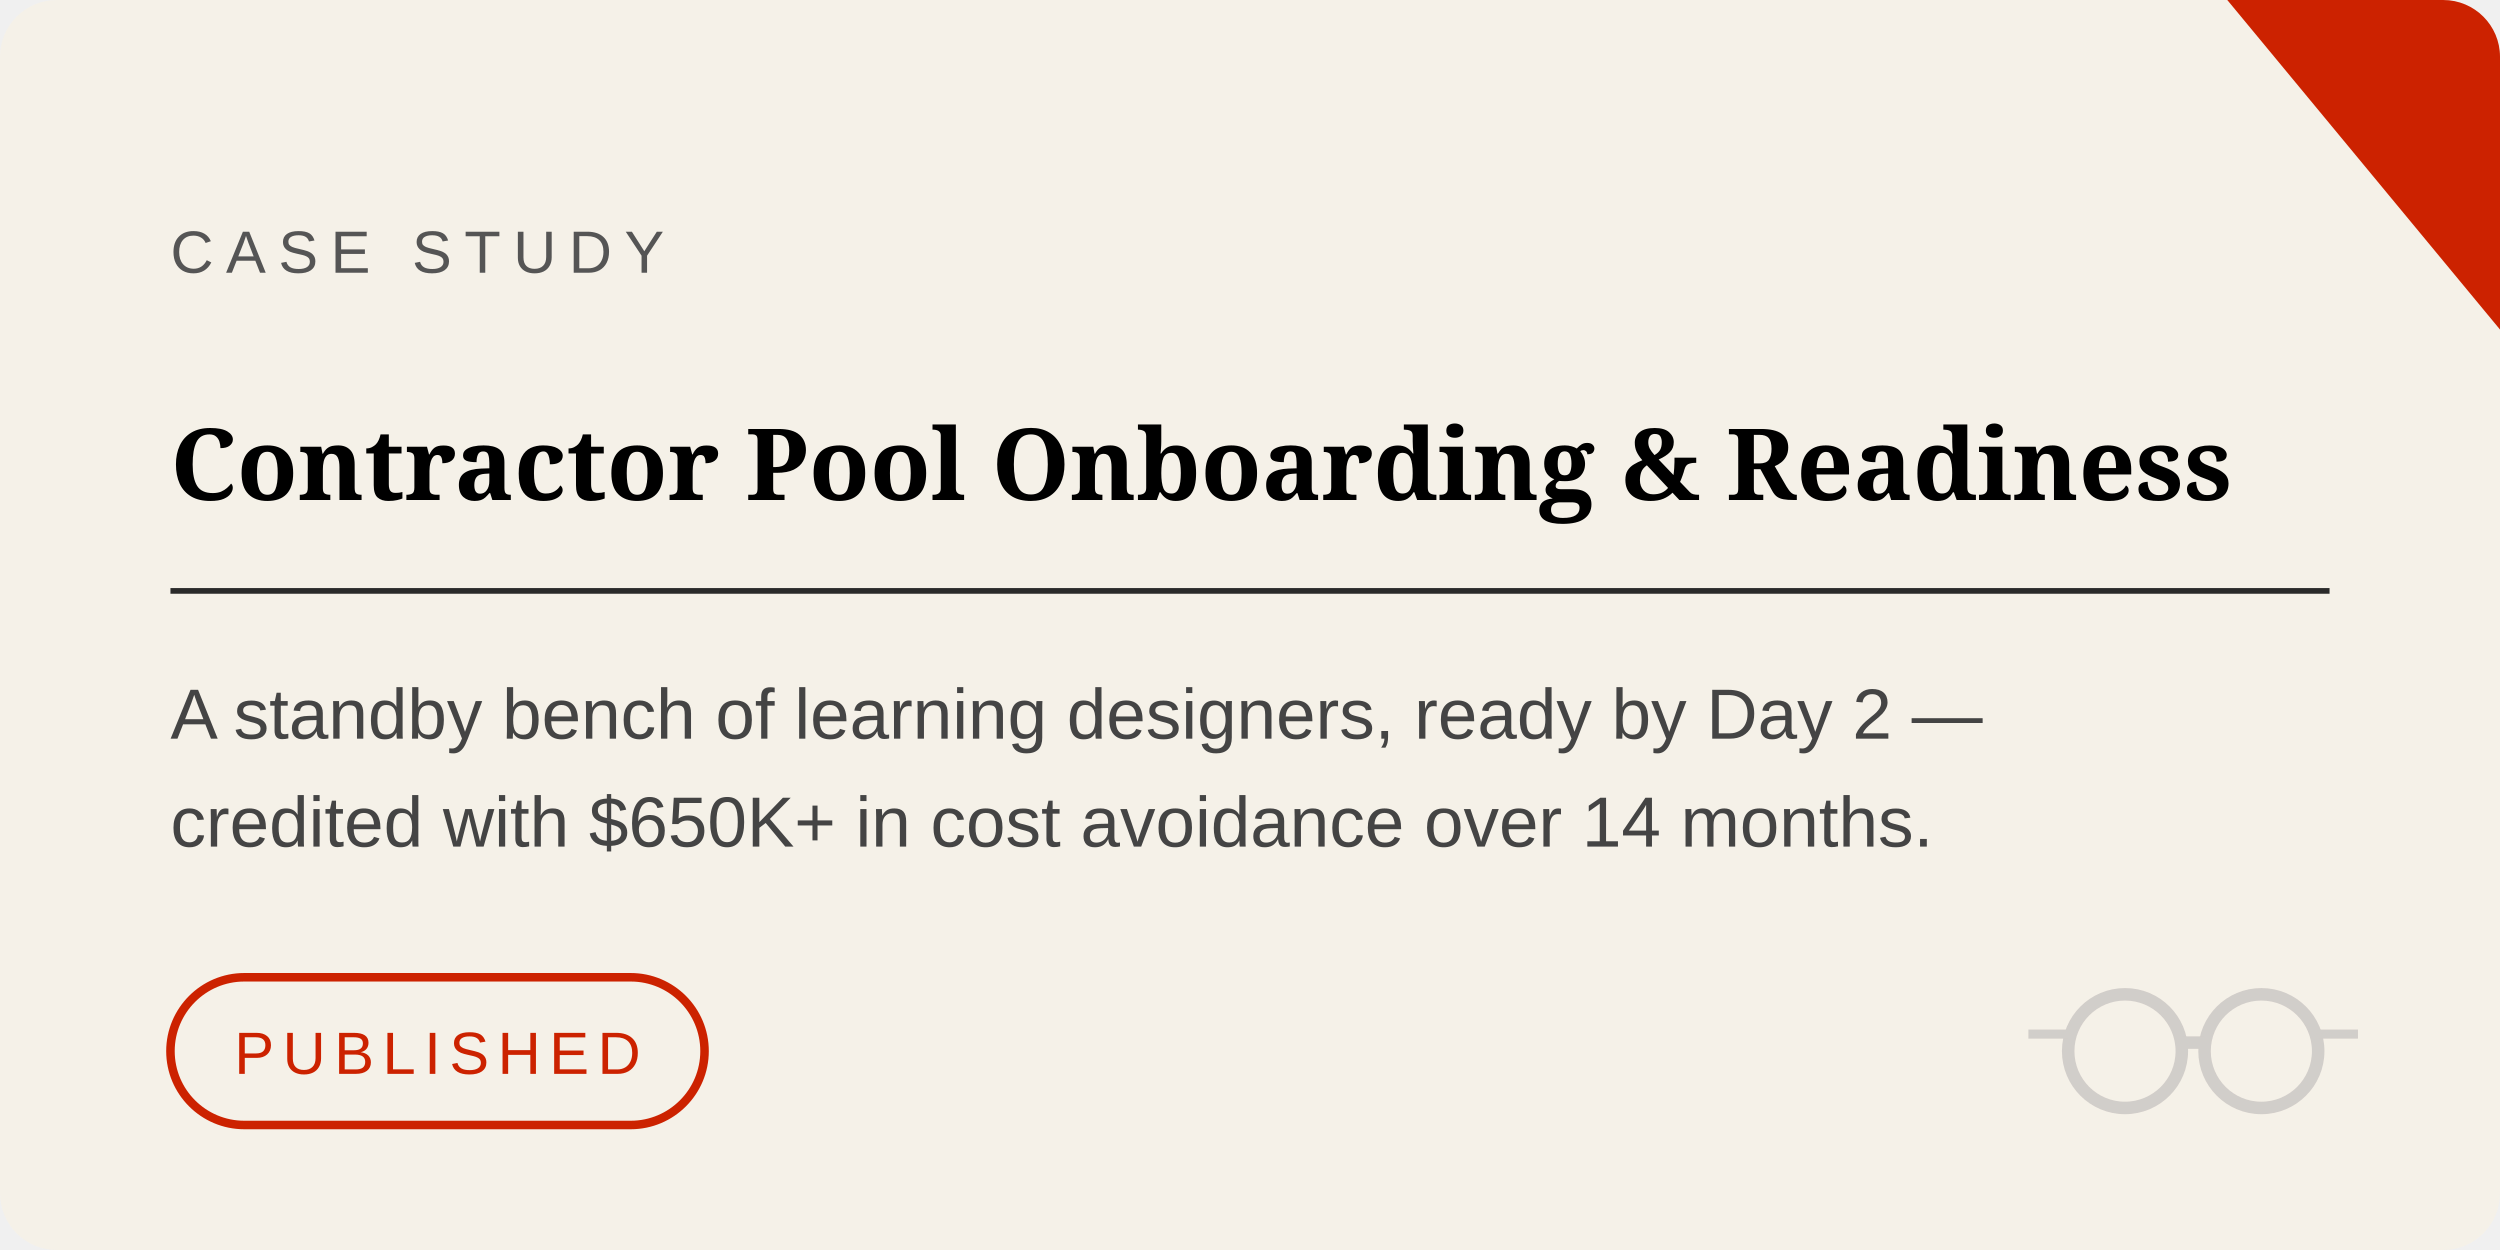
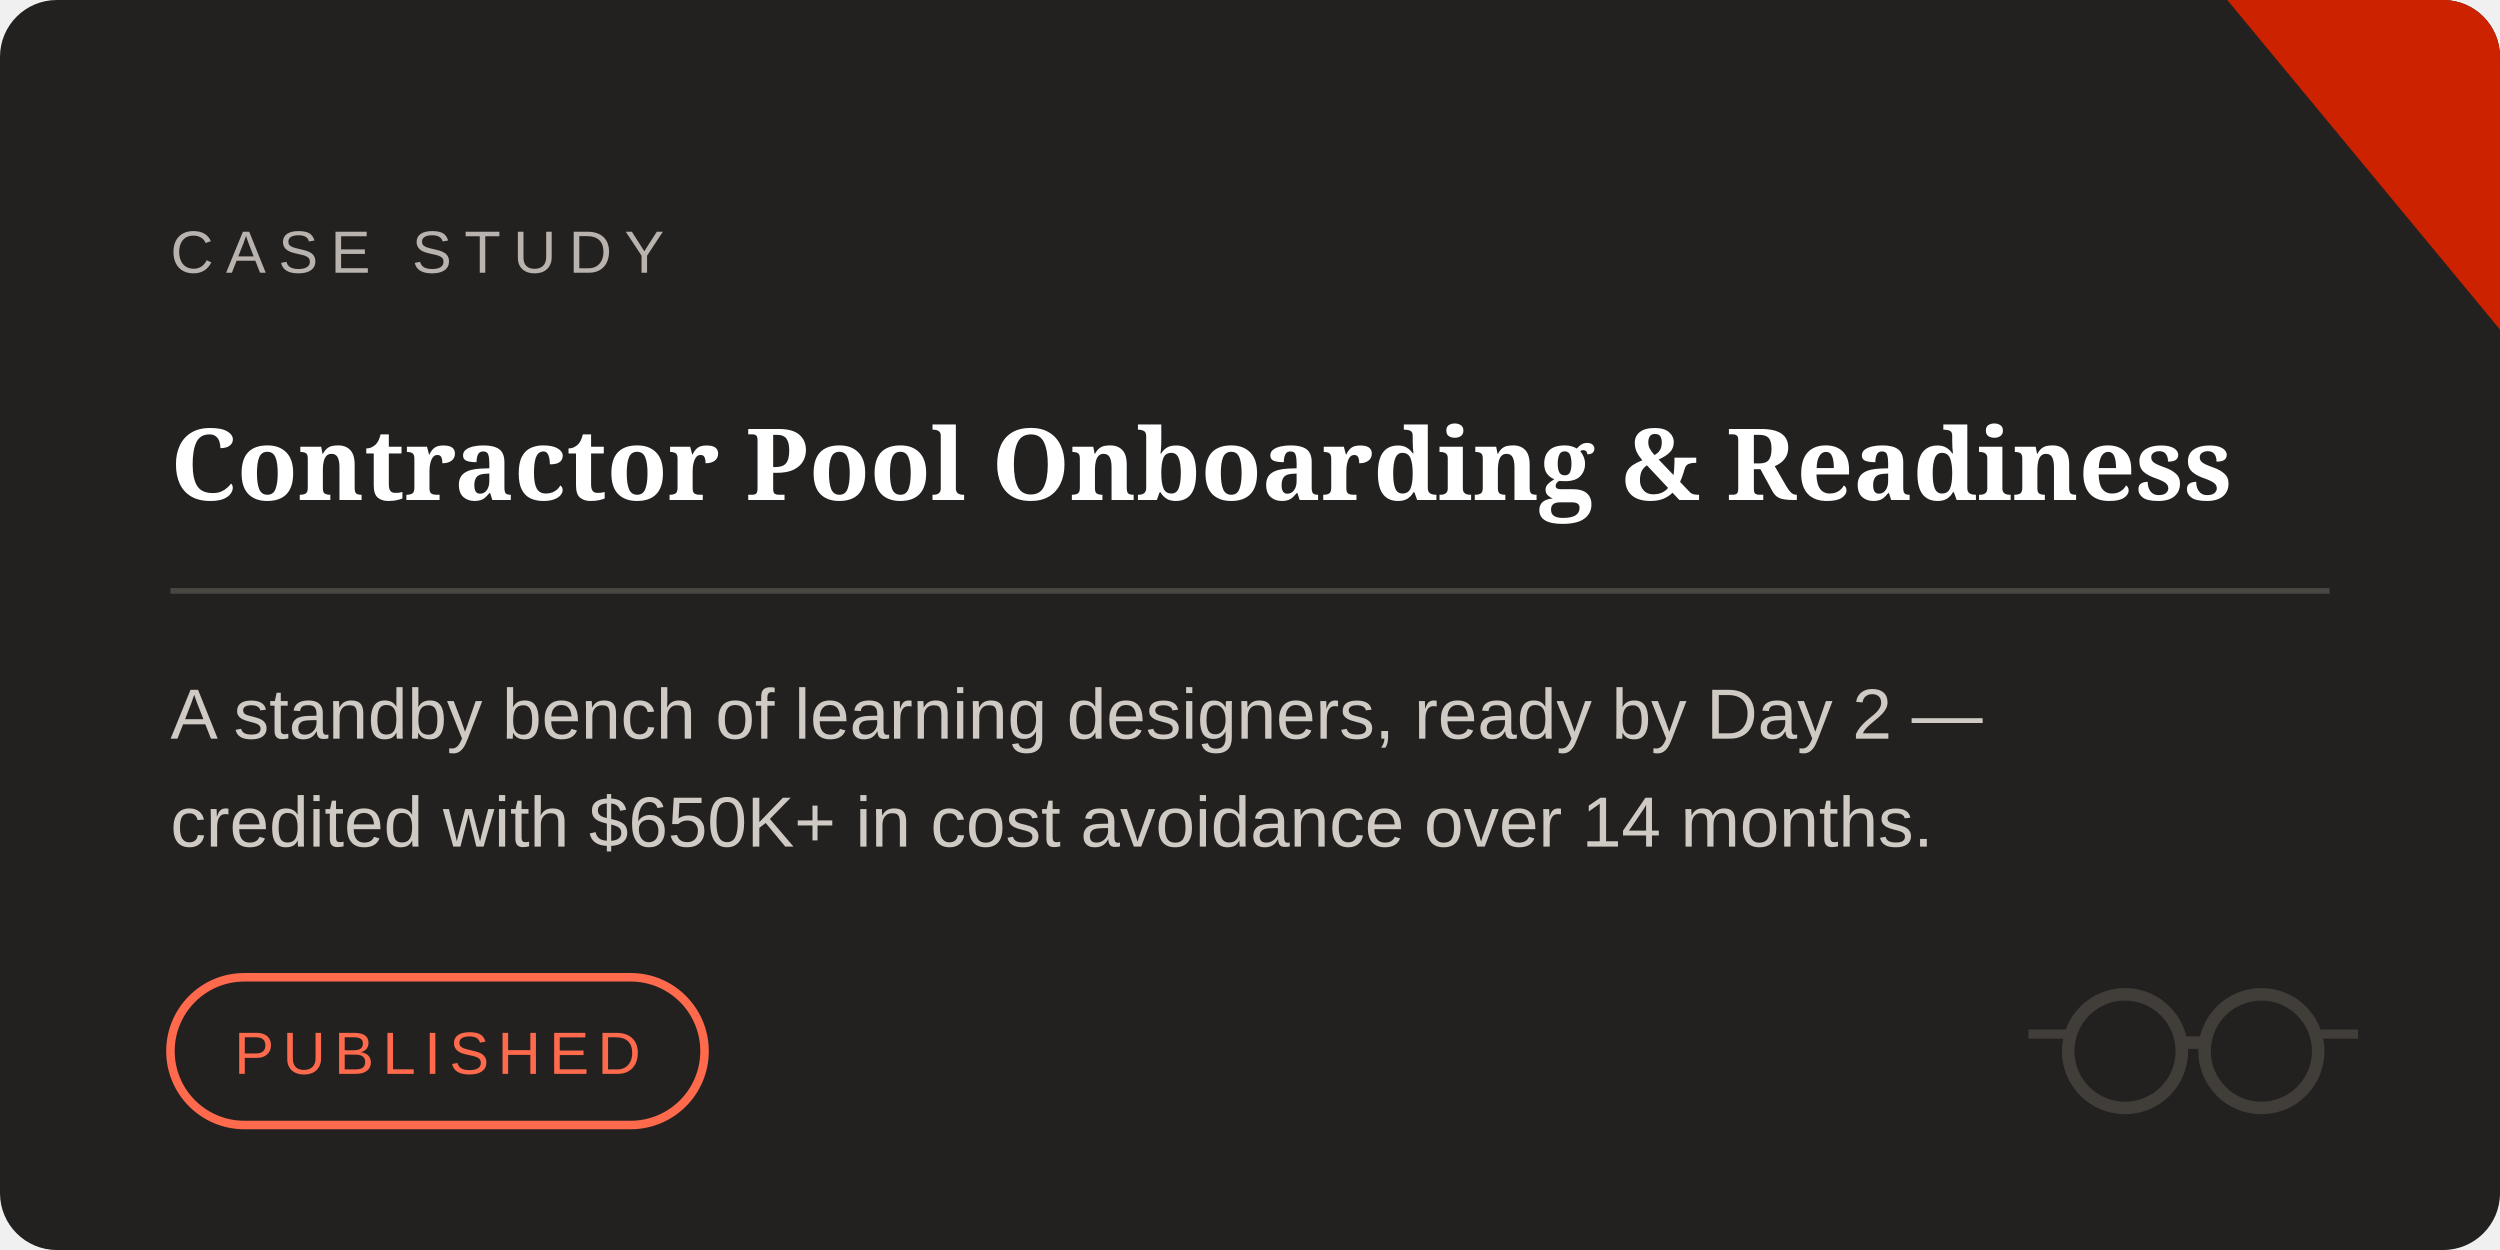
<svg xmlns="http://www.w3.org/2000/svg" width="440" height="220" viewBox="0 0 440 220" role="img" aria-label="Contractor Pool Onboarding and Readiness">
-   <rect width="440" height="220" fill="#f5f1e8" rx="10" />
  <defs>
    <clipPath id="cardclip">
      <rect width="440" height="220" rx="10" />
    </clipPath>
  </defs>
+   <rect x="0" y="0" width="440" height="220" fill="#232120" rx="10" />
  <g clip-path="url(#cardclip)">
    <polygon points="392,0 440,0 440,58" fill="#cc2200" />
  </g>
-   <text x="30" y="48" font-family="Arial, sans-serif" font-size="10.5" fill="#555555" letter-spacing="2.2">CASE STUDY</text>
-   <text x="30" y="88" font-family="Georgia, serif" font-size="17.5" font-weight="700" fill="#000000">Contractor Pool Onboarding &amp; Readiness</text>
-   <line x1="30" y1="104" x2="410" y2="104" stroke="#2a2a2a" stroke-width="1" />
-   <text x="30" y="130" font-family="Arial, sans-serif" font-size="12.5" fill="#444444">A standby bench of learning designers, ready by Day 2 —</text>
-   <text x="30" y="149" font-family="Arial, sans-serif" font-size="12.5" fill="#444444">credited with $650K+ in cost avoidance over 14 months.</text>
-   <g>
-     <rect x="30" y="172" width="94" height="26" fill="none" stroke="#cc2200" stroke-width="1.5" rx="13" />
-     <text x="77.0" y="189" font-family="Arial, sans-serif" font-size="10.5" fill="#cc2200" letter-spacing="1.5" text-anchor="middle">PUBLISHED</text>
-   </g>
-   <g transform="translate(374, 185)" opacity="0.55">
-     <circle cx="0" cy="0" r="10" fill="none" stroke="#b5b0b0" stroke-width="2.2" />
-     <circle cx="24" cy="0" r="10" fill="none" stroke="#b5b0b0" stroke-width="2.2" />
-     <line x1="10" y1="-1.5" x2="14" y2="-1.5" stroke="#b5b0b0" stroke-width="2.2" />
-     <line x1="-10" y1="-3" x2="-17" y2="-3" stroke="#b5b0b0" stroke-width="1.6" />
-     <line x1="34" y1="-3" x2="41" y2="-3" stroke="#b5b0b0" stroke-width="1.6" />
+   <text x="30" y="48" font-family="Arial, sans-serif" font-size="10.5" fill="#b8b3ae" letter-spacing="2.2">CASE STUDY</text>
+   <text x="30" y="88" font-family="Georgia, serif" font-size="17.5" font-weight="700" fill="#ffffff">Contractor Pool Onboarding &amp; Readiness</text>
+   <line x1="30" y1="104" x2="410" y2="104" stroke="#4a4642" stroke-width="1" />
+   <text x="30" y="130" font-family="Arial, sans-serif" font-size="12.5" fill="#cfcac4">A standby bench of learning designers, ready by Day 2 —</text>
+   <text x="30" y="149" font-family="Arial, sans-serif" font-size="12.5" fill="#cfcac4">credited with $650K+ in cost avoidance over 14 months.</text>
+   <rect x="30" y="172" width="94" height="26" fill="none" stroke="#ff6a4d" stroke-width="1.5" rx="13" />
+   <text x="77.0" y="189" font-family="Arial, sans-serif" font-size="10.5" fill="#ff6a4d" letter-spacing="1.5" text-anchor="middle">PUBLISHED</text>
+   <g transform="translate(374, 185)" opacity="0.55" stroke="#5a5550" fill="none">
+     <circle cx="0" cy="0" r="10" stroke-width="2.2" />
+     <circle cx="24" cy="0" r="10" stroke-width="2.2" />
+     <line x1="10" y1="-1.5" x2="14" y2="-1.5" stroke-width="2.2" />
+     <line x1="-10" y1="-3" x2="-17" y2="-3" stroke-width="1.6" />
+     <line x1="34" y1="-3" x2="41" y2="-3" stroke-width="1.6" />
  </g>
</svg>
